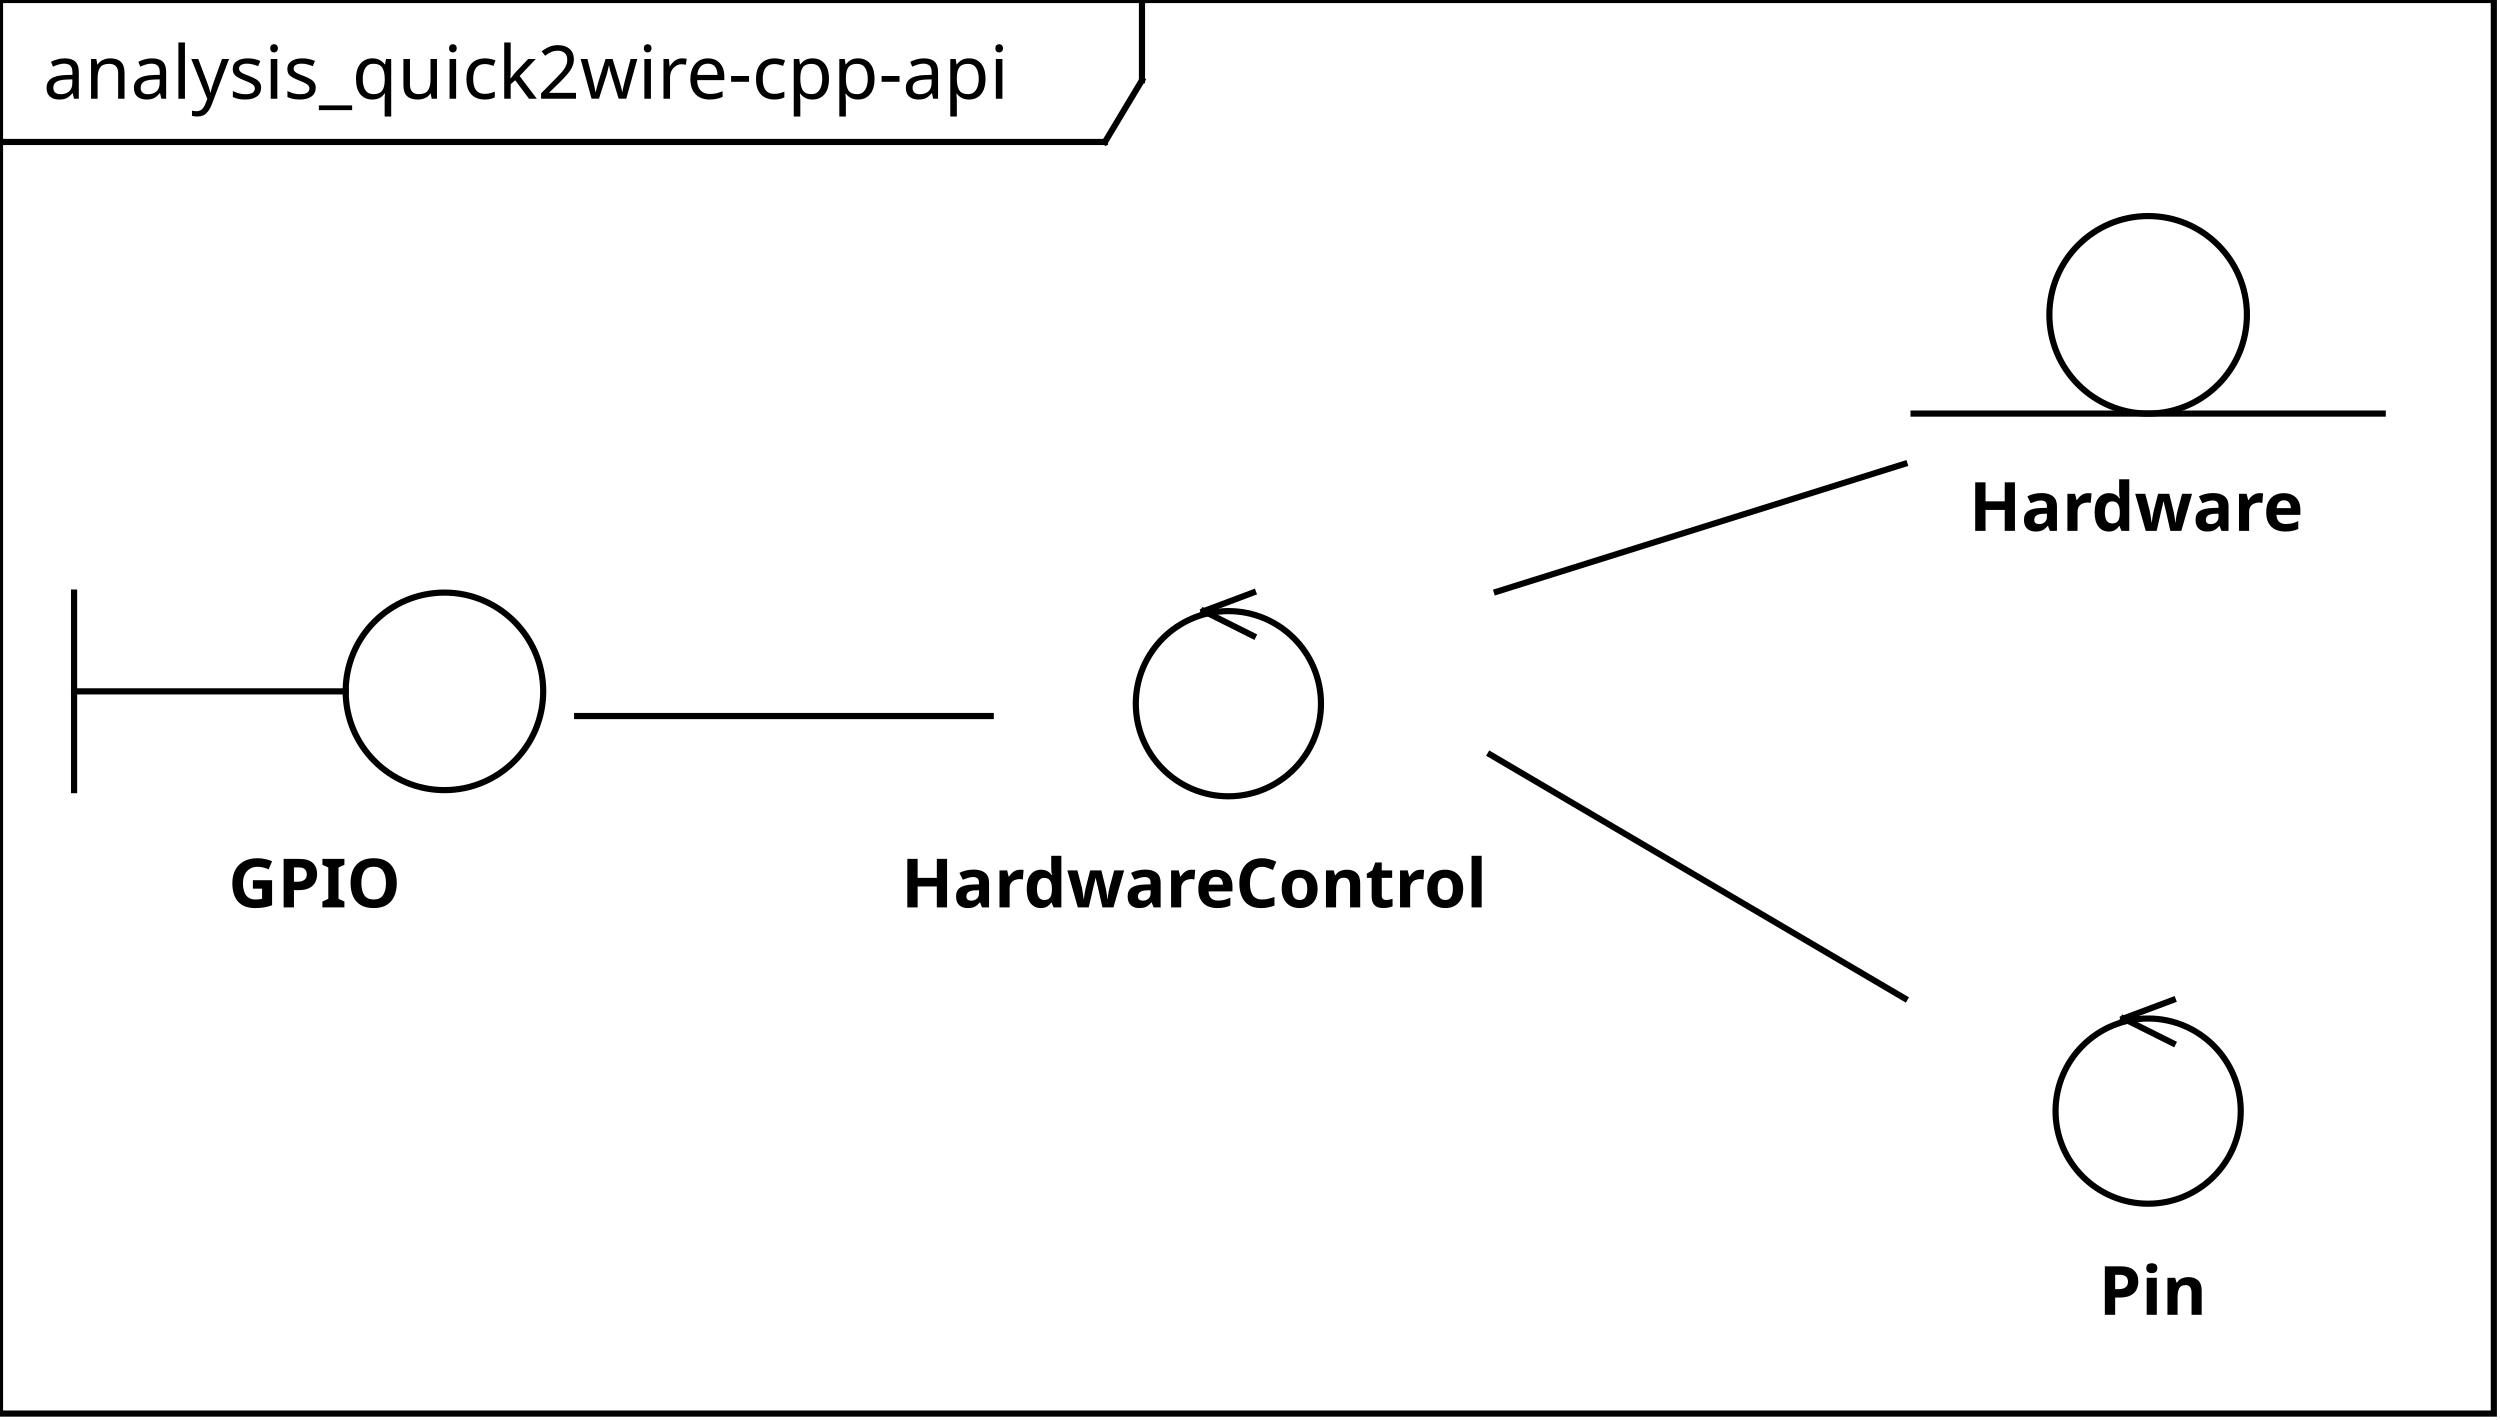
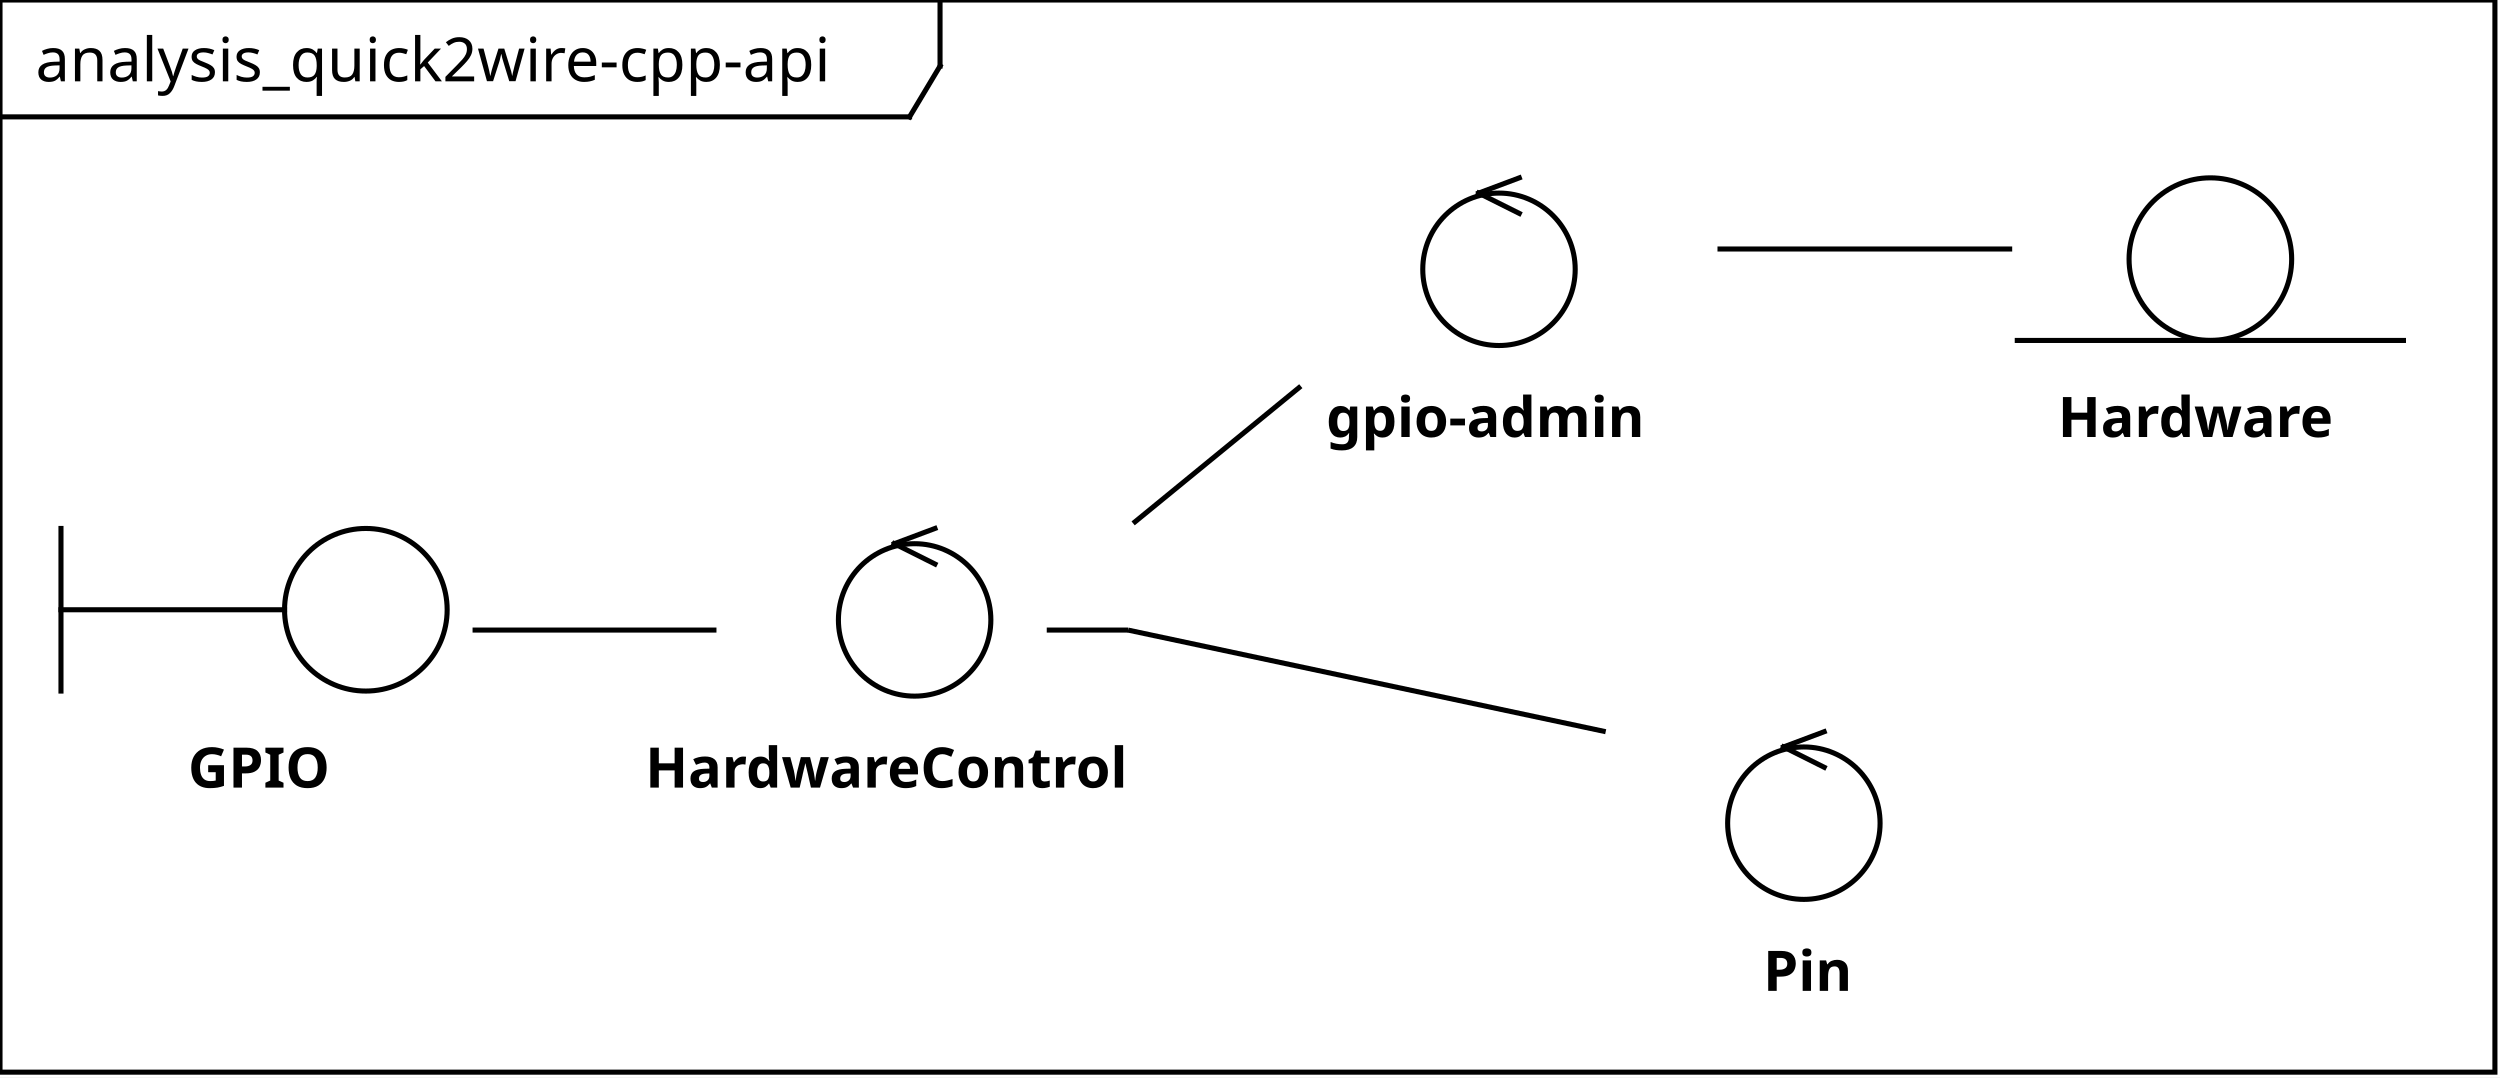
- <svg xmlns="http://www.w3.org/2000/svg" color-interpolation="auto" color-rendering="auto" fill="rgb(0,0,0)" fill-opacity="0" font-family="'Dialog'" font-size="12" font-style="normal" font-weight="normal" height="230" image-rendering="auto" shape-rendering="auto" stroke="rgb(0,0,0)" stroke-dasharray="none" stroke-dashoffset="0" stroke-linecap="square" stroke-linejoin="miter" stroke-miterlimit="10" stroke-opacity="0" stroke-width="1" text-rendering="auto" width="405">
+ <svg xmlns="http://www.w3.org/2000/svg" color-interpolation="auto" color-rendering="auto" fill="rgb(0,0,0)" fill-opacity="0" font-family="'Dialog'" font-size="12" font-style="normal" font-weight="normal" height="212" image-rendering="auto" shape-rendering="auto" stroke="rgb(0,0,0)" stroke-dasharray="none" stroke-dashoffset="0" stroke-linecap="square" stroke-linejoin="miter" stroke-miterlimit="10" stroke-opacity="0" stroke-width="1" text-rendering="auto" width="492">
  <defs id="genericDefs" />
  <g>
    <defs id="defs1">
      <clipPath clipPathUnits="userSpaceOnUse" id="clipPath1">
        <path d="M-7 -7 L91 -7 L91 58 L-7 58 L-7 -7 Z" />
      </clipPath>
      <clipPath clipPathUnits="userSpaceOnUse" id="clipPath2">
-         <path d="M-81 -14 L162 -14 L162 28 L-81 28 L-81 -14 Z" />
+         <path d="M-91 -14 L182 -14 L182 28 L-91 28 L-91 -14 Z" />
      </clipPath>
      <clipPath clipPathUnits="userSpaceOnUse" id="clipPath3">
+         <path d="M-82 -14 L164 -14 L164 28 L-82 28 L-82 -14 Z" />
+       </clipPath>
+       <clipPath clipPathUnits="userSpaceOnUse" id="clipPath4">
        <path d="M-126 -14 L252 -14 L252 28 L-126 28 L-126 -14 Z" />
      </clipPath>
-       <clipPath clipPathUnits="userSpaceOnUse" id="clipPath4">
+       <clipPath clipPathUnits="userSpaceOnUse" id="clipPath5">
        <path d="M-40 -14 L80 -14 L80 28 L-40 28 L-40 -14 Z" />
      </clipPath>
-       <clipPath clipPathUnits="userSpaceOnUse" id="clipPath5">
+       <clipPath clipPathUnits="userSpaceOnUse" id="clipPath6">
        <path d="M-51 -14 L102 -14 L102 28 L-51 28 L-51 -14 Z" />
      </clipPath>
-       <clipPath clipPathUnits="userSpaceOnUse" id="clipPath6">
-         <path d="M0 0 L172 0 L172 104 L0 104 L0 0 Z" />
-       </clipPath>
      <clipPath clipPathUnits="userSpaceOnUse" id="clipPath7">
-         <path d="M0 0 L171 0 L171 125 L0 125 L0 0 Z" />
+         <path d="M0 0 L152 0 L152 104 L0 104 L0 0 Z" />
      </clipPath>
      <clipPath clipPathUnits="userSpaceOnUse" id="clipPath8">
-         <path d="M0 0 L172 0 L172 144 L0 144 L0 0 Z" />
+         <path d="M0 0 L162 0 L162 104 L0 104 L0 0 Z" />
+       </clipPath>
+       <clipPath clipPathUnits="userSpaceOnUse" id="clipPath9">
+         <path d="M0 0 L214 0 L214 124 L0 124 L0 0 Z" />
+       </clipPath>
+       <clipPath clipPathUnits="userSpaceOnUse" id="clipPath10">
+         <path d="M0 0 L137 0 L137 131 L0 131 L0 0 Z" />
      </clipPath>
    </defs>
    <g fill="white" fill-opacity="1" stroke="white" stroke-opacity="1" text-rendering="geometricPrecision">
-       <rect height="230" stroke="none" width="405" x="0" y="0" />
-       <rect fill="none" height="229" stroke="black" transform="translate(-93,-32)" width="404" x="93" y="32" />
-       <text fill="black" stroke="none" transform="translate(-93,-32)" x="100" y="48" xml:space="preserve">analysis_quick2wire-cpp-api</text>
-       <line fill="none" stroke="black" transform="translate(-93,-32)" x1="93" x2="272" y1="55" y2="55" />
-       <line fill="none" stroke="black" transform="translate(-93,-32)" x1="278" x2="278" y1="32" y2="45" />
-       <line fill="none" stroke="black" transform="translate(-93,-32)" x1="278" x2="272" y1="45" y2="55" />
+       <rect height="212" stroke="none" width="492" x="0" y="0" />
+       <rect fill="none" height="211" stroke="black" transform="translate(-112,-24)" width="491" x="112" y="24" />
+       <text fill="black" stroke="none" transform="translate(-112,-24)" x="119" y="40" xml:space="preserve">analysis_quick2wire-cpp-api</text>
+       <line fill="none" stroke="black" transform="translate(-112,-24)" x1="112" x2="291" y1="47" y2="47" />
+       <line fill="none" stroke="black" transform="translate(-112,-24)" x1="297" x2="297" y1="24" y2="37" />
+       <line fill="none" stroke="black" transform="translate(-112,-24)" x1="297" x2="291" y1="37" y2="47" />
    </g>
-     <g fill="white" fill-opacity="1" font-family="sans-serif" font-size="11" font-weight="bold" stroke="white" stroke-opacity="1" text-rendering="geometricPrecision" transform="translate(12,96)">
+     <g fill="white" fill-opacity="1" font-family="sans-serif" font-size="11" font-weight="bold" stroke="white" stroke-opacity="1" text-rendering="geometricPrecision" transform="translate(12,104)">
      <circle clip-path="url(#clipPath1)" cx="60" cy="16" r="16" stroke="none" />
      <line clip-path="url(#clipPath1)" fill="none" stroke="black" x1="0" x2="0" y1="0" y2="32" />
      <line clip-path="url(#clipPath1)" fill="none" stroke="black" x1="0" x2="44" y1="16" y2="16" />
      <circle clip-path="url(#clipPath1)" cx="60" cy="16" fill="none" r="16" stroke="black" />
    </g>
-     <g fill="white" fill-opacity="1" font-family="sans-serif" font-size="11" font-weight="bold" stroke="white" stroke-opacity="1" text-rendering="geometricPrecision" transform="translate(310,162)">
+     <g fill="white" fill-opacity="1" font-family="sans-serif" font-size="11" font-weight="bold" stroke="white" stroke-opacity="1" text-rendering="geometricPrecision" transform="translate(317,144)">
      <circle clip-path="url(#clipPath1)" cx="38" cy="18" r="15" stroke="none" />
      <circle clip-path="url(#clipPath1)" cx="38" cy="18" fill="none" r="15" stroke="black" />
      <line clip-path="url(#clipPath1)" fill="none" stroke="black" x1="34" x2="42" y1="3" y2="0" />
      <line clip-path="url(#clipPath1)" fill="none" stroke="black" x1="34" x2="42" y1="3" y2="7" />
    </g>
-     <g fill="white" fill-opacity="1" font-family="sans-serif" font-size="11" font-weight="bold" stroke="white" stroke-opacity="1" text-rendering="geometricPrecision" transform="translate(161,96)">
+     <g fill="white" fill-opacity="1" font-family="sans-serif" font-size="11" font-weight="bold" stroke="white" stroke-opacity="1" text-rendering="geometricPrecision" transform="translate(142,104)">
      <circle clip-path="url(#clipPath1)" cx="38" cy="18" r="15" stroke="none" />
      <circle clip-path="url(#clipPath1)" cx="38" cy="18" fill="none" r="15" stroke="black" />
      <line clip-path="url(#clipPath1)" fill="none" stroke="black" x1="34" x2="42" y1="3" y2="0" />
      <line clip-path="url(#clipPath1)" fill="none" stroke="black" x1="34" x2="42" y1="3" y2="7" />
    </g>
-     <g fill="white" fill-opacity="1" font-family="sans-serif" font-size="11" font-weight="bold" stroke="white" stroke-opacity="1" text-rendering="geometricPrecision" transform="translate(310,35)">
+     <g fill="white" fill-opacity="1" font-family="sans-serif" font-size="11" font-weight="bold" stroke="white" stroke-opacity="1" text-rendering="geometricPrecision" transform="translate(397,35)">
      <circle clip-path="url(#clipPath1)" cx="38" cy="16" r="16" stroke="none" />
      <circle clip-path="url(#clipPath1)" cx="38" cy="16" fill="none" r="16" stroke="black" />
      <line clip-path="url(#clipPath1)" fill="none" stroke="black" x1="0" x2="76" y1="32" y2="32" />
    </g>
-     <g fill="black" fill-opacity="1" font-family="sans-serif" font-size="11" font-weight="bold" stroke="black" stroke-opacity="1" text-rendering="geometricPrecision" transform="translate(310,75)">
-       <text clip-path="url(#clipPath2)" stroke="none" x="9" y="11" xml:space="preserve">Hardware</text>
+     <g fill="white" fill-opacity="1" font-family="sans-serif" font-size="11" font-weight="bold" stroke="white" stroke-opacity="1" text-rendering="geometricPrecision" transform="translate(257,35)">
+       <circle clip-path="url(#clipPath1)" cx="38" cy="18" r="15" stroke="none" />
+       <circle clip-path="url(#clipPath1)" cx="38" cy="18" fill="none" r="15" stroke="black" />
+       <line clip-path="url(#clipPath1)" fill="none" stroke="black" x1="34" x2="42" y1="3" y2="0" />
+       <line clip-path="url(#clipPath1)" fill="none" stroke="black" x1="34" x2="42" y1="3" y2="7" />
    </g>
-     <g fill="black" fill-opacity="1" font-family="sans-serif" font-size="11" font-weight="bold" stroke="black" stroke-opacity="1" text-rendering="geometricPrecision" transform="translate(138,136)">
-       <text clip-path="url(#clipPath3)" stroke="none" x="8" y="11" xml:space="preserve">HardwareControl</text>
+     <g fill="black" fill-opacity="1" font-family="sans-serif" font-size="11" font-weight="bold" stroke="black" stroke-opacity="1" text-rendering="geometricPrecision" transform="translate(252,75)">
+       <text clip-path="url(#clipPath2)" stroke="none" x="9" y="11" xml:space="preserve">gpio-admin</text>
    </g>
-     <g fill="black" fill-opacity="1" font-family="sans-serif" font-size="11" font-weight="bold" stroke="black" stroke-opacity="1" text-rendering="geometricPrecision" transform="translate(330,202)">
-       <text clip-path="url(#clipPath4)" stroke="none" x="10" y="11" xml:space="preserve">Pin</text>
+     <g fill="black" fill-opacity="1" font-family="sans-serif" font-size="11" font-weight="bold" stroke="black" stroke-opacity="1" text-rendering="geometricPrecision" transform="translate(396,75)">
+       <text clip-path="url(#clipPath3)" stroke="none" x="9" y="11" xml:space="preserve">Hardware</text>
    </g>
-     <g fill="black" fill-opacity="1" font-family="sans-serif" font-size="11" font-weight="bold" stroke="black" stroke-opacity="1" text-rendering="geometricPrecision" transform="translate(27,136)">
-       <text clip-path="url(#clipPath5)" stroke="none" x="10" y="11" xml:space="preserve">GPIO</text>
+     <g fill="black" fill-opacity="1" font-family="sans-serif" font-size="11" font-weight="bold" stroke="black" stroke-opacity="1" text-rendering="geometricPrecision" transform="translate(119,144)">
+       <text clip-path="url(#clipPath4)" stroke="none" x="8" y="11" xml:space="preserve">HardwareControl</text>
    </g>
-     <g fill="black" fill-opacity="1" font-family="sans-serif" font-size="11" stroke="black" stroke-linecap="butt" stroke-linejoin="round" stroke-opacity="1" text-rendering="geometricPrecision" transform="translate(43,66)">
-       <line clip-path="url(#clipPath6)" fill="none" x1="50" x2="118" y1="50" y2="50" />
+     <g fill="black" fill-opacity="1" font-family="sans-serif" font-size="11" font-weight="bold" stroke="black" stroke-opacity="1" text-rendering="geometricPrecision" transform="translate(337,184)">
+       <text clip-path="url(#clipPath5)" stroke="none" x="10" y="11" xml:space="preserve">Pin</text>
    </g>
-     <g fill="black" fill-opacity="1" font-family="sans-serif" font-size="11" stroke="black" stroke-linecap="butt" stroke-linejoin="round" stroke-opacity="1" text-rendering="geometricPrecision" transform="translate(192,25)">
-       <line clip-path="url(#clipPath7)" fill="none" x1="50" x2="117" y1="71" y2="50" />
+     <g fill="black" fill-opacity="1" font-family="sans-serif" font-size="11" font-weight="bold" stroke="black" stroke-opacity="1" text-rendering="geometricPrecision" transform="translate(27,144)">
+       <text clip-path="url(#clipPath6)" stroke="none" x="10" y="11" xml:space="preserve">GPIO</text>
    </g>
-     <g fill="black" fill-opacity="1" font-family="sans-serif" font-size="11" stroke="black" stroke-linecap="butt" stroke-linejoin="round" stroke-opacity="1" text-rendering="geometricPrecision" transform="translate(191,72)">
-       <line clip-path="url(#clipPath8)" fill="none" x1="50" x2="118" y1="50" y2="90" />
+     <g fill="black" fill-opacity="1" font-family="sans-serif" font-size="11" stroke="black" stroke-linecap="butt" stroke-linejoin="round" stroke-opacity="1" text-rendering="geometricPrecision" transform="translate(43,74)">
+       <line clip-path="url(#clipPath7)" fill="none" x1="50" x2="98" y1="50" y2="50" />
+     </g>
+     <g fill="black" fill-opacity="1" font-family="sans-serif" font-size="11" stroke="black" stroke-linecap="butt" stroke-linejoin="round" stroke-opacity="1" text-rendering="geometricPrecision" transform="translate(288,-1)">
+       <line clip-path="url(#clipPath8)" fill="none" x1="50" x2="108" y1="50" y2="50" />
+     </g>
+     <g fill="black" fill-opacity="1" font-family="sans-serif" font-size="11" stroke="black" stroke-linecap="butt" stroke-linejoin="round" stroke-opacity="1" text-rendering="geometricPrecision" transform="translate(156,74)">
+       <line clip-path="url(#clipPath9)" fill="none" x1="50" x2="66" y1="50" y2="50" />
+       <line clip-path="url(#clipPath9)" fill="none" x1="66" x2="160" y1="50" y2="70" />
+     </g>
+     <g fill="black" fill-opacity="1" font-family="sans-serif" font-size="11" stroke="black" stroke-linecap="butt" stroke-linejoin="round" stroke-opacity="1" text-rendering="geometricPrecision" transform="translate(173,26)">
+       <line clip-path="url(#clipPath10)" fill="none" x1="83" x2="50" y1="50" y2="77" />
    </g>
    <g fill="rgb(120,120,120)" fill-opacity="1" font-size="8" stroke="rgb(120,120,120)" stroke-opacity="1" text-rendering="geometricPrecision" />
  </g>
</svg>
